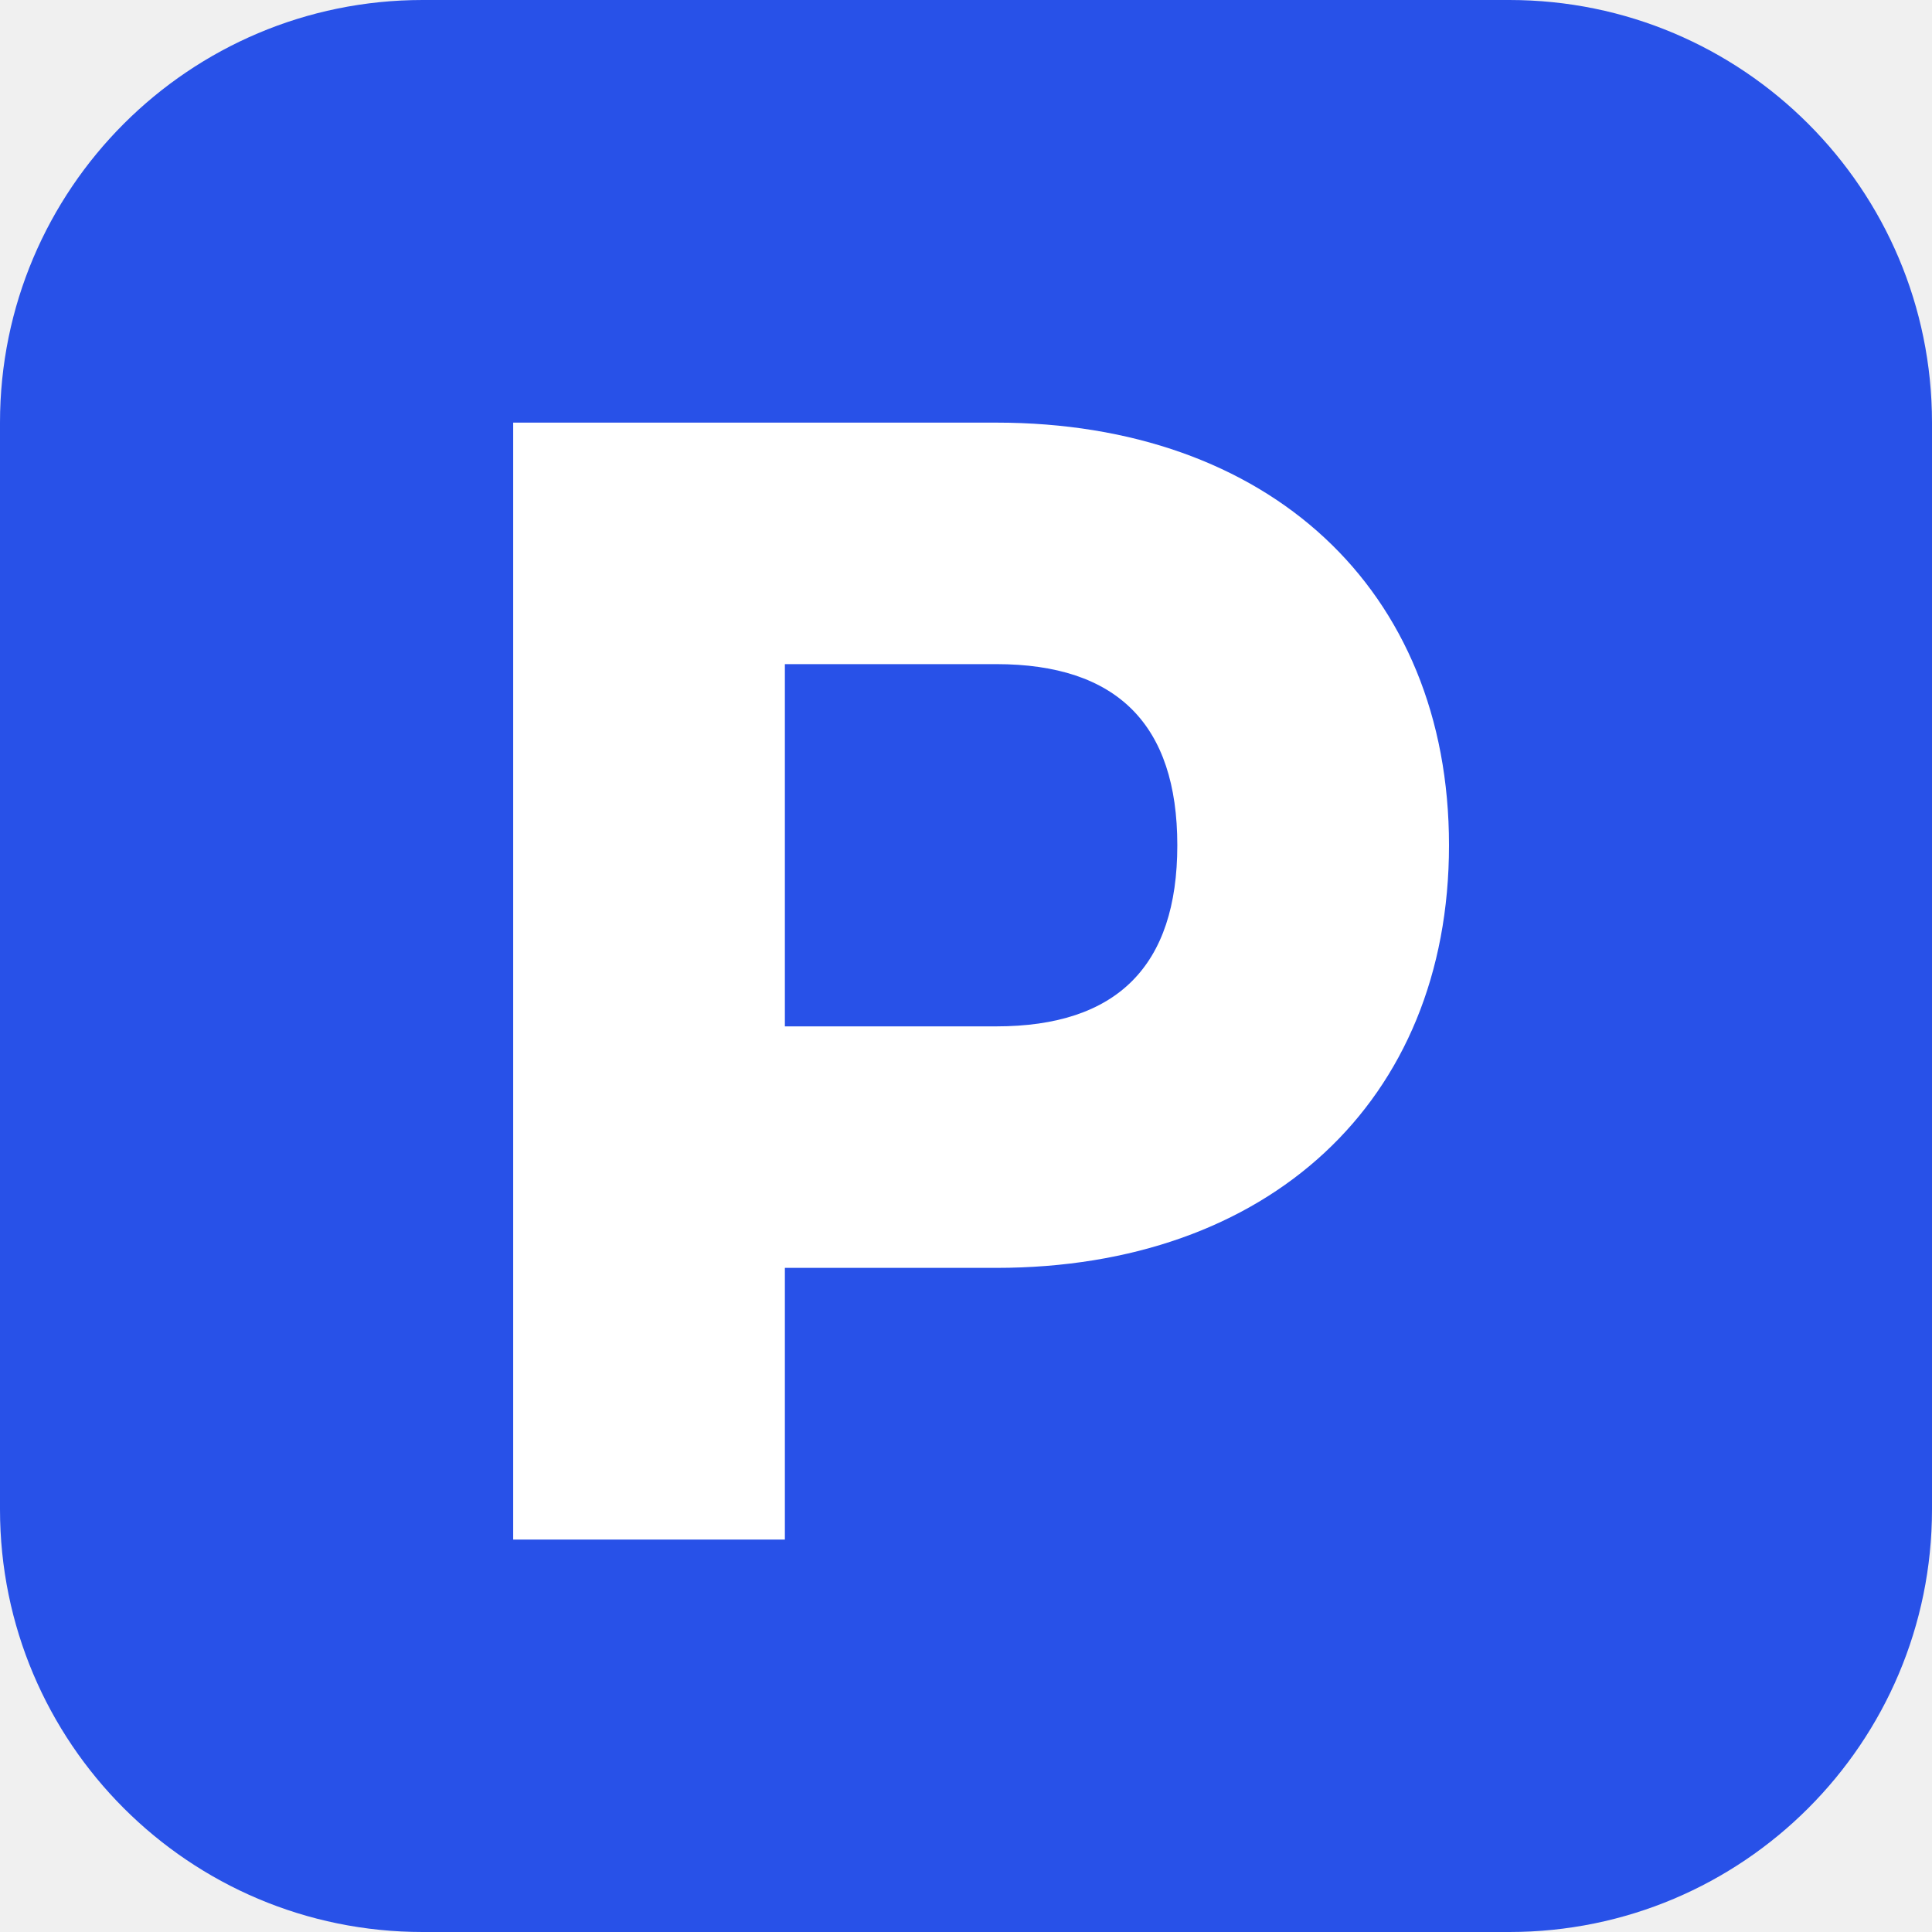
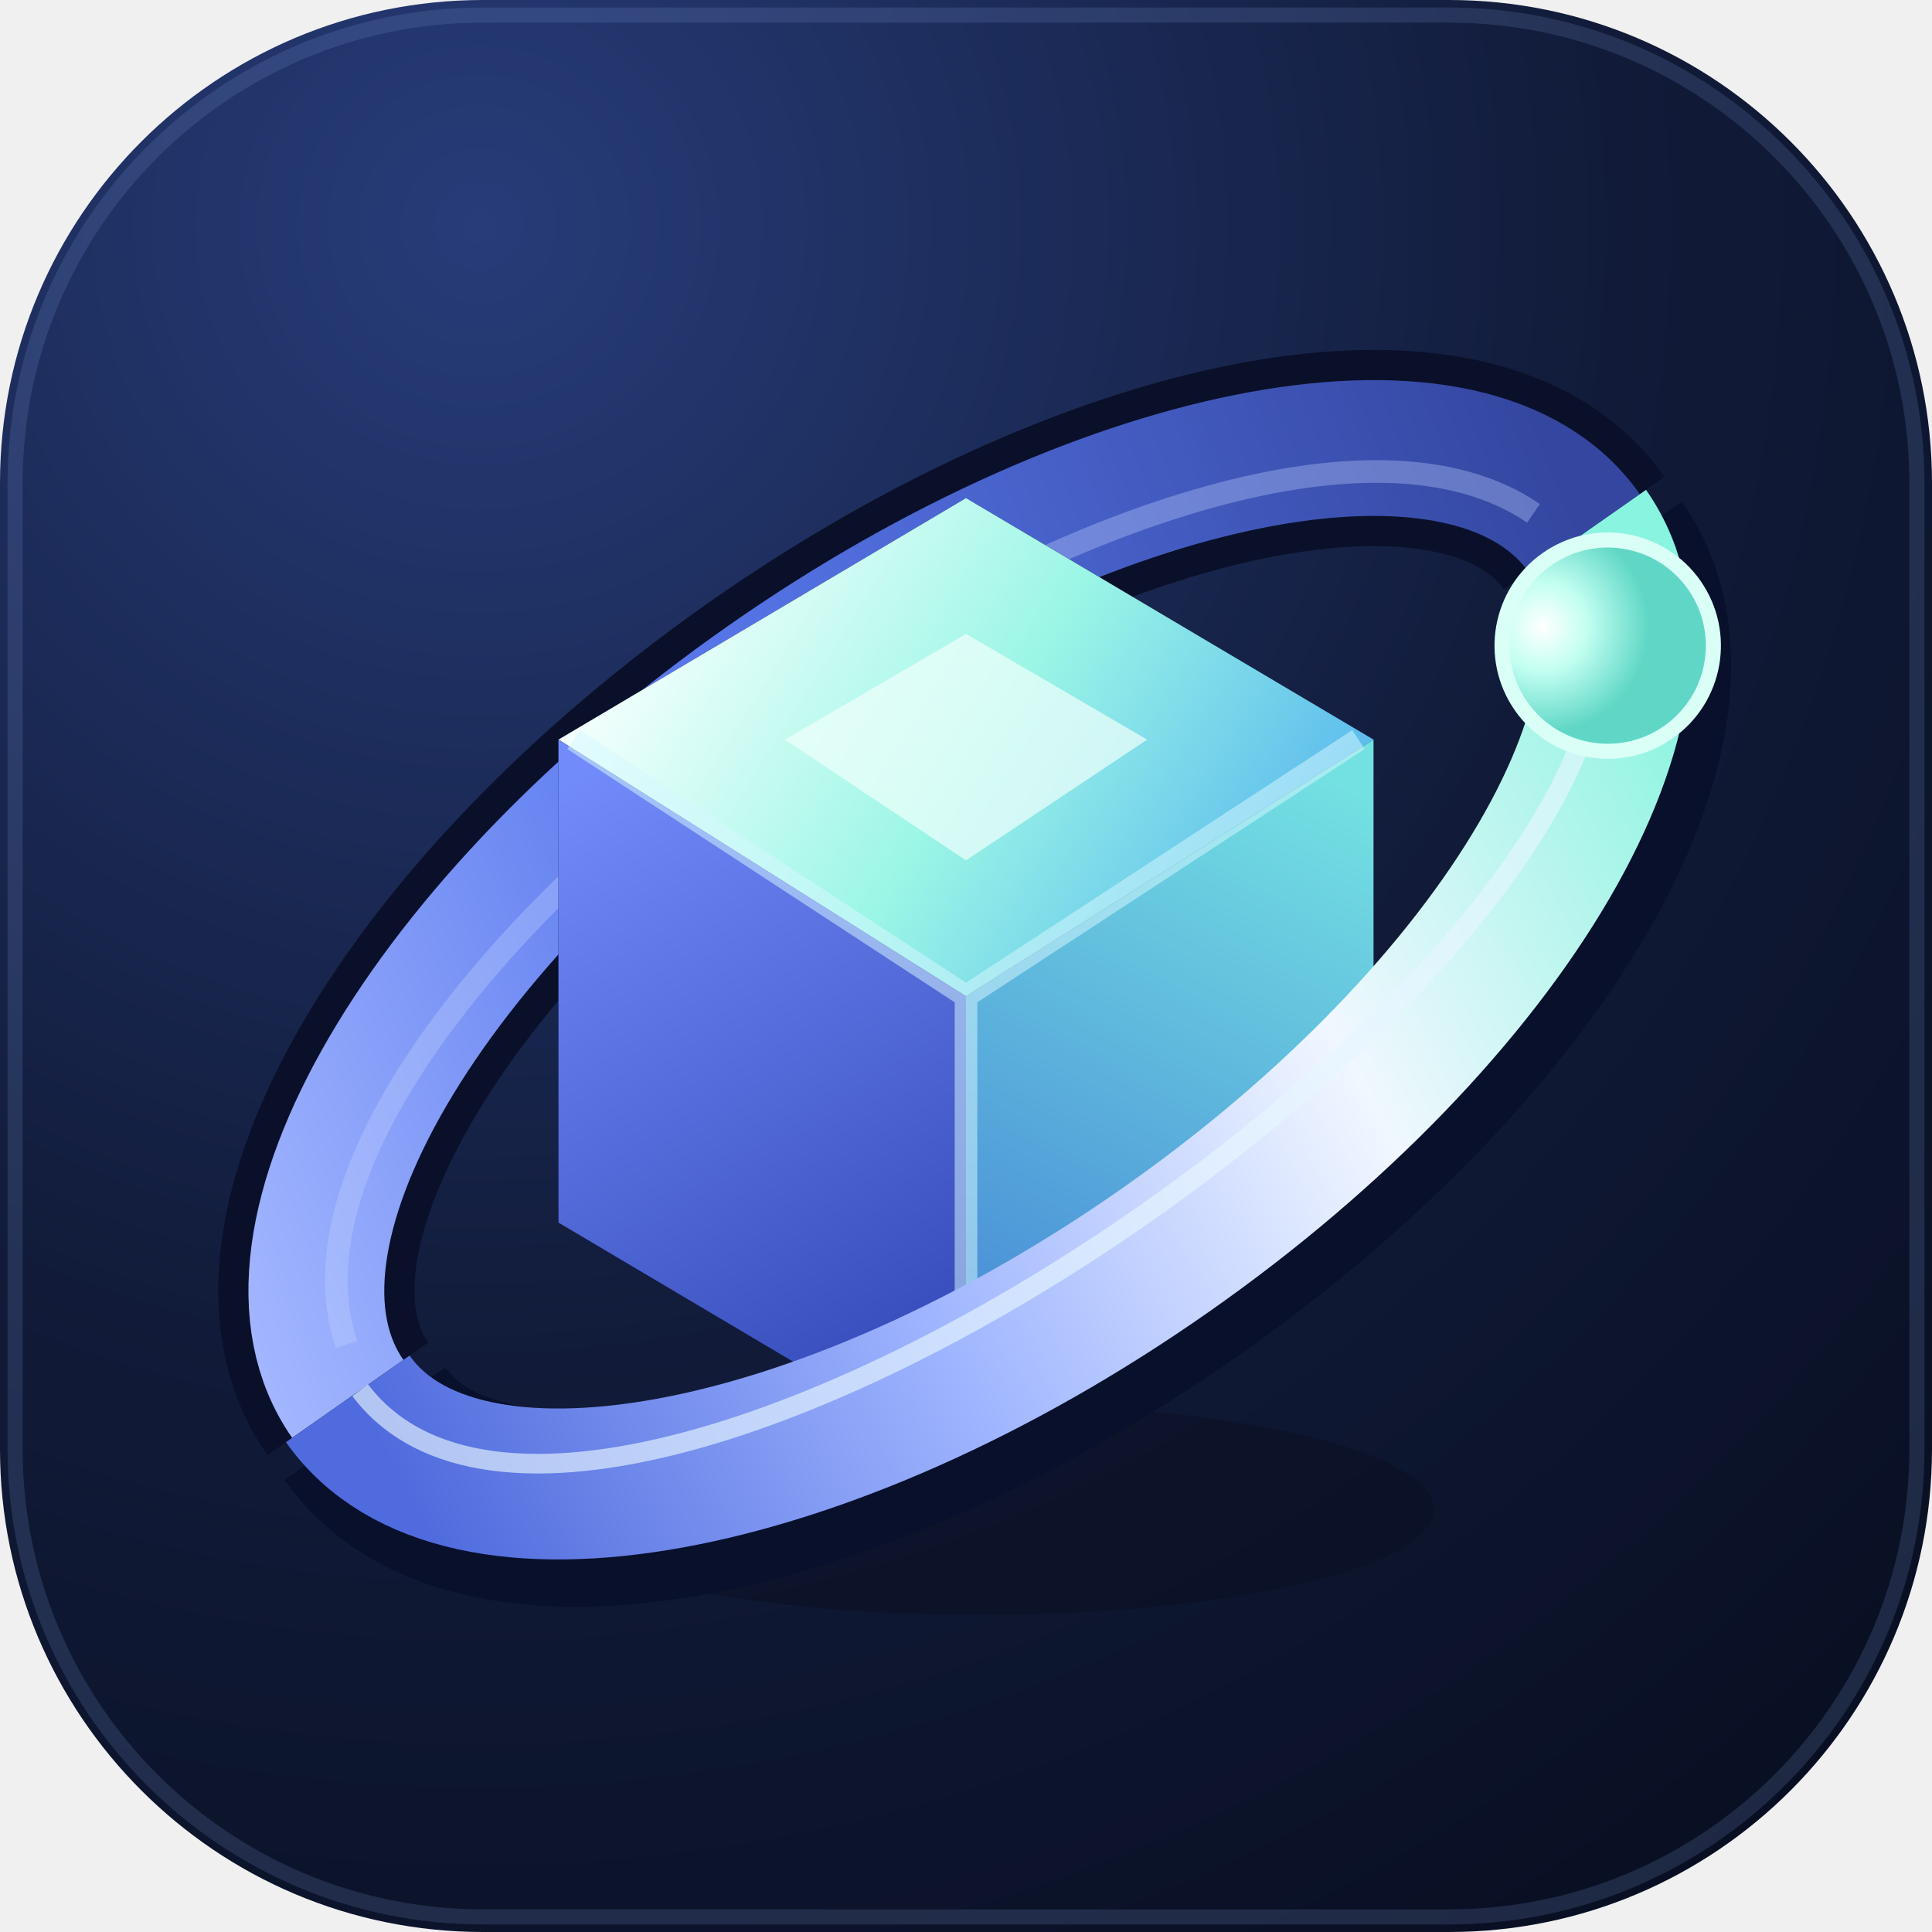
- <svg xmlns="http://www.w3.org/2000/svg" width="64" height="64" viewBox="0 0 64 64">
-   <rect width="64" height="64" rx="14" fill="#2851e8" />
-   <path fill="#fff" fill-rule="evenodd" d="M17 14h16c9 0 15 5.5 15 14s-6 14-15 14h-7v9h-9V14zm9 8v12h7c4 0 6-2 6-6s-2-6-6-6h-7z" />
+ <svg xmlns="http://www.w3.org/2000/svg" width="128" height="128" viewBox="0 0 128 128">
+   <defs>
+     <radialGradient id="tile" cx="25%" cy="12%" r="110%">
+       <stop stop-color="#273c79" />
+       <stop offset=".53" stop-color="#111b39" />
+       <stop offset="1" stop-color="#080e20" />
+     </radialGradient>
+     <linearGradient id="back" x1="14" y1="40" x2="114" y2="64" gradientUnits="userSpaceOnUse">
+       <stop stop-color="#a4b7ff" />
+       <stop offset=".4" stop-color="#5979ee" />
+       <stop offset="1" stop-color="#3446a0" />
+     </linearGradient>
+     <linearGradient id="ribbon" x1="14" y1="68" x2="114" y2="80" gradientUnits="userSpaceOnUse">
+       <stop stop-color="#506bdd" />
+       <stop offset=".36" stop-color="#9fb5ff" />
+       <stop offset=".68" stop-color="#f1f7ff" />
+       <stop offset="1" stop-color="#89f4df" />
+     </linearGradient>
+     <linearGradient id="crown" x1="43" y1="40" x2="83" y2="65" gradientUnits="userSpaceOnUse">
+       <stop stop-color="#f4fffd" />
+       <stop offset=".5" stop-color="#9bf6e6" />
+       <stop offset="1" stop-color="#59b8ee" />
+     </linearGradient>
+     <linearGradient id="left" x1="39" y1="51" x2="65" y2="93" gradientUnits="userSpaceOnUse">
+       <stop stop-color="#728bfa" />
+       <stop offset="1" stop-color="#3045b4" />
+     </linearGradient>
+     <linearGradient id="right" x1="87" y1="51" x2="65" y2="93" gradientUnits="userSpaceOnUse">
+       <stop stop-color="#73e0e2" />
+       <stop offset="1" stop-color="#4585d6" />
+     </linearGradient>
+     <radialGradient id="node" cx="30%" cy="25%">
+       <stop stop-color="#fff" />
+       <stop offset=".42" stop-color="#c2fff1" />
+       <stop offset="1" stop-color="#60d7c6" />
+     </radialGradient>
+   </defs>
+   <rect width="128" height="128" rx="32" fill="url(#tile)" />
+   <rect x="1" y="1" width="126" height="126" rx="31" fill="none" stroke="#829bdd" stroke-opacity=".18" />
+   <ellipse cx="65" cy="100" rx="30" ry="7" fill="#080e20" opacity=".45" />
+   <g transform="rotate(-35 64 64)" fill="none">
+     <path d="M14 64a50 23 0 0 1 100 0" stroke="#0a1029" stroke-width="13" />
+     <path d="M14 64a50 23 0 0 1 100 0" stroke="url(#back)" stroke-width="9" />
+     <path d="M16 61C23 37 103 37 112 61" stroke="#c0d2ff" stroke-opacity=".35" stroke-width="1.5" />
+   </g>
+   <path d="M64 33 91 49v32L64 97 37 81V49Z" fill="#0b163a" />
+   <path d="m64 33 27 16-27 17-27-17Z" fill="url(#crown)" />
+   <path d="m37 49 27 17v31L37 81Z" fill="url(#left)" />
+   <path d="m91 49-27 17v31l27-16Z" fill="url(#right)" />
+   <path d="m38 49 26 17 26-17M64 66v29" fill="none" stroke="#d6f9ff" stroke-opacity=".52" stroke-width="1.5" stroke-linejoin="round" />
+   <path d="m64 42 12 7-12 8-12-8Z" fill="#f1fffc" opacity=".7" />
+   <g transform="rotate(-35 64 64)" fill="none">
+     <path d="M114 66a50 23 0 0 1-100 0" stroke="#08102b" stroke-width="13" />
+     <path d="M114 64a50 23 0 0 1-100 0" stroke="url(#ribbon)" stroke-width="10" />
+     <path d="M113 64c0 27-97 27-98 0" stroke="#e7f6ff" stroke-opacity=".65" stroke-width="1.3" />
+     <circle cx="111" cy="71" r="7" fill="url(#node)" stroke="#d9fff7" stroke-width="1" />
+   </g>
</svg>
